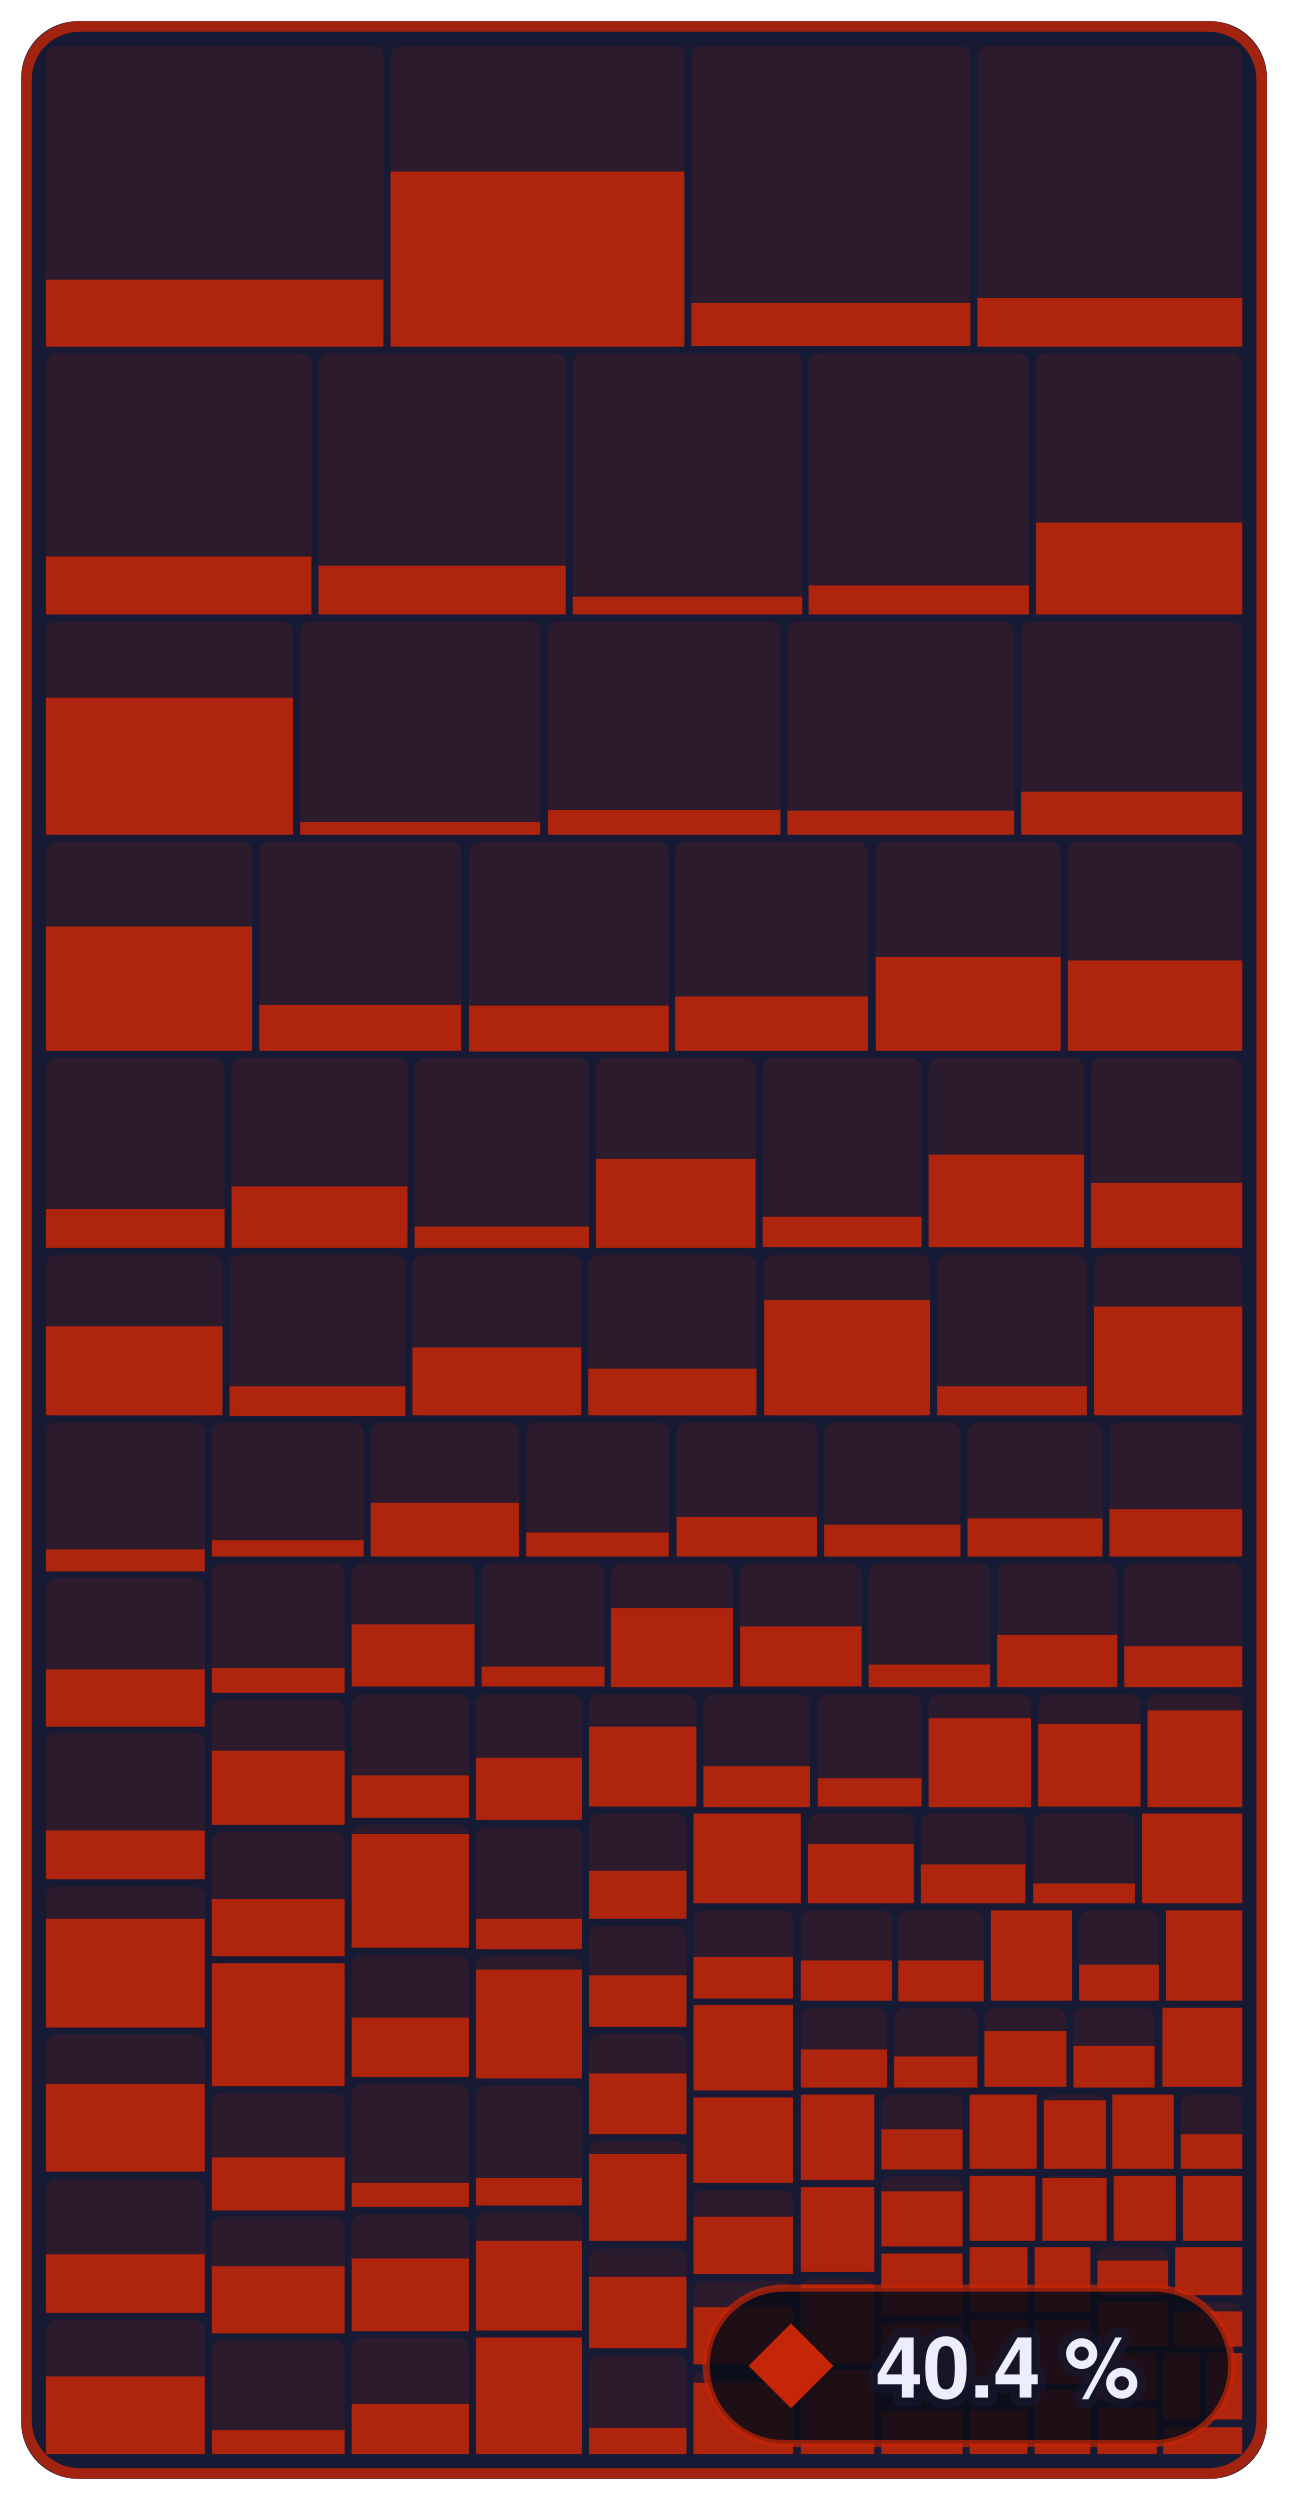
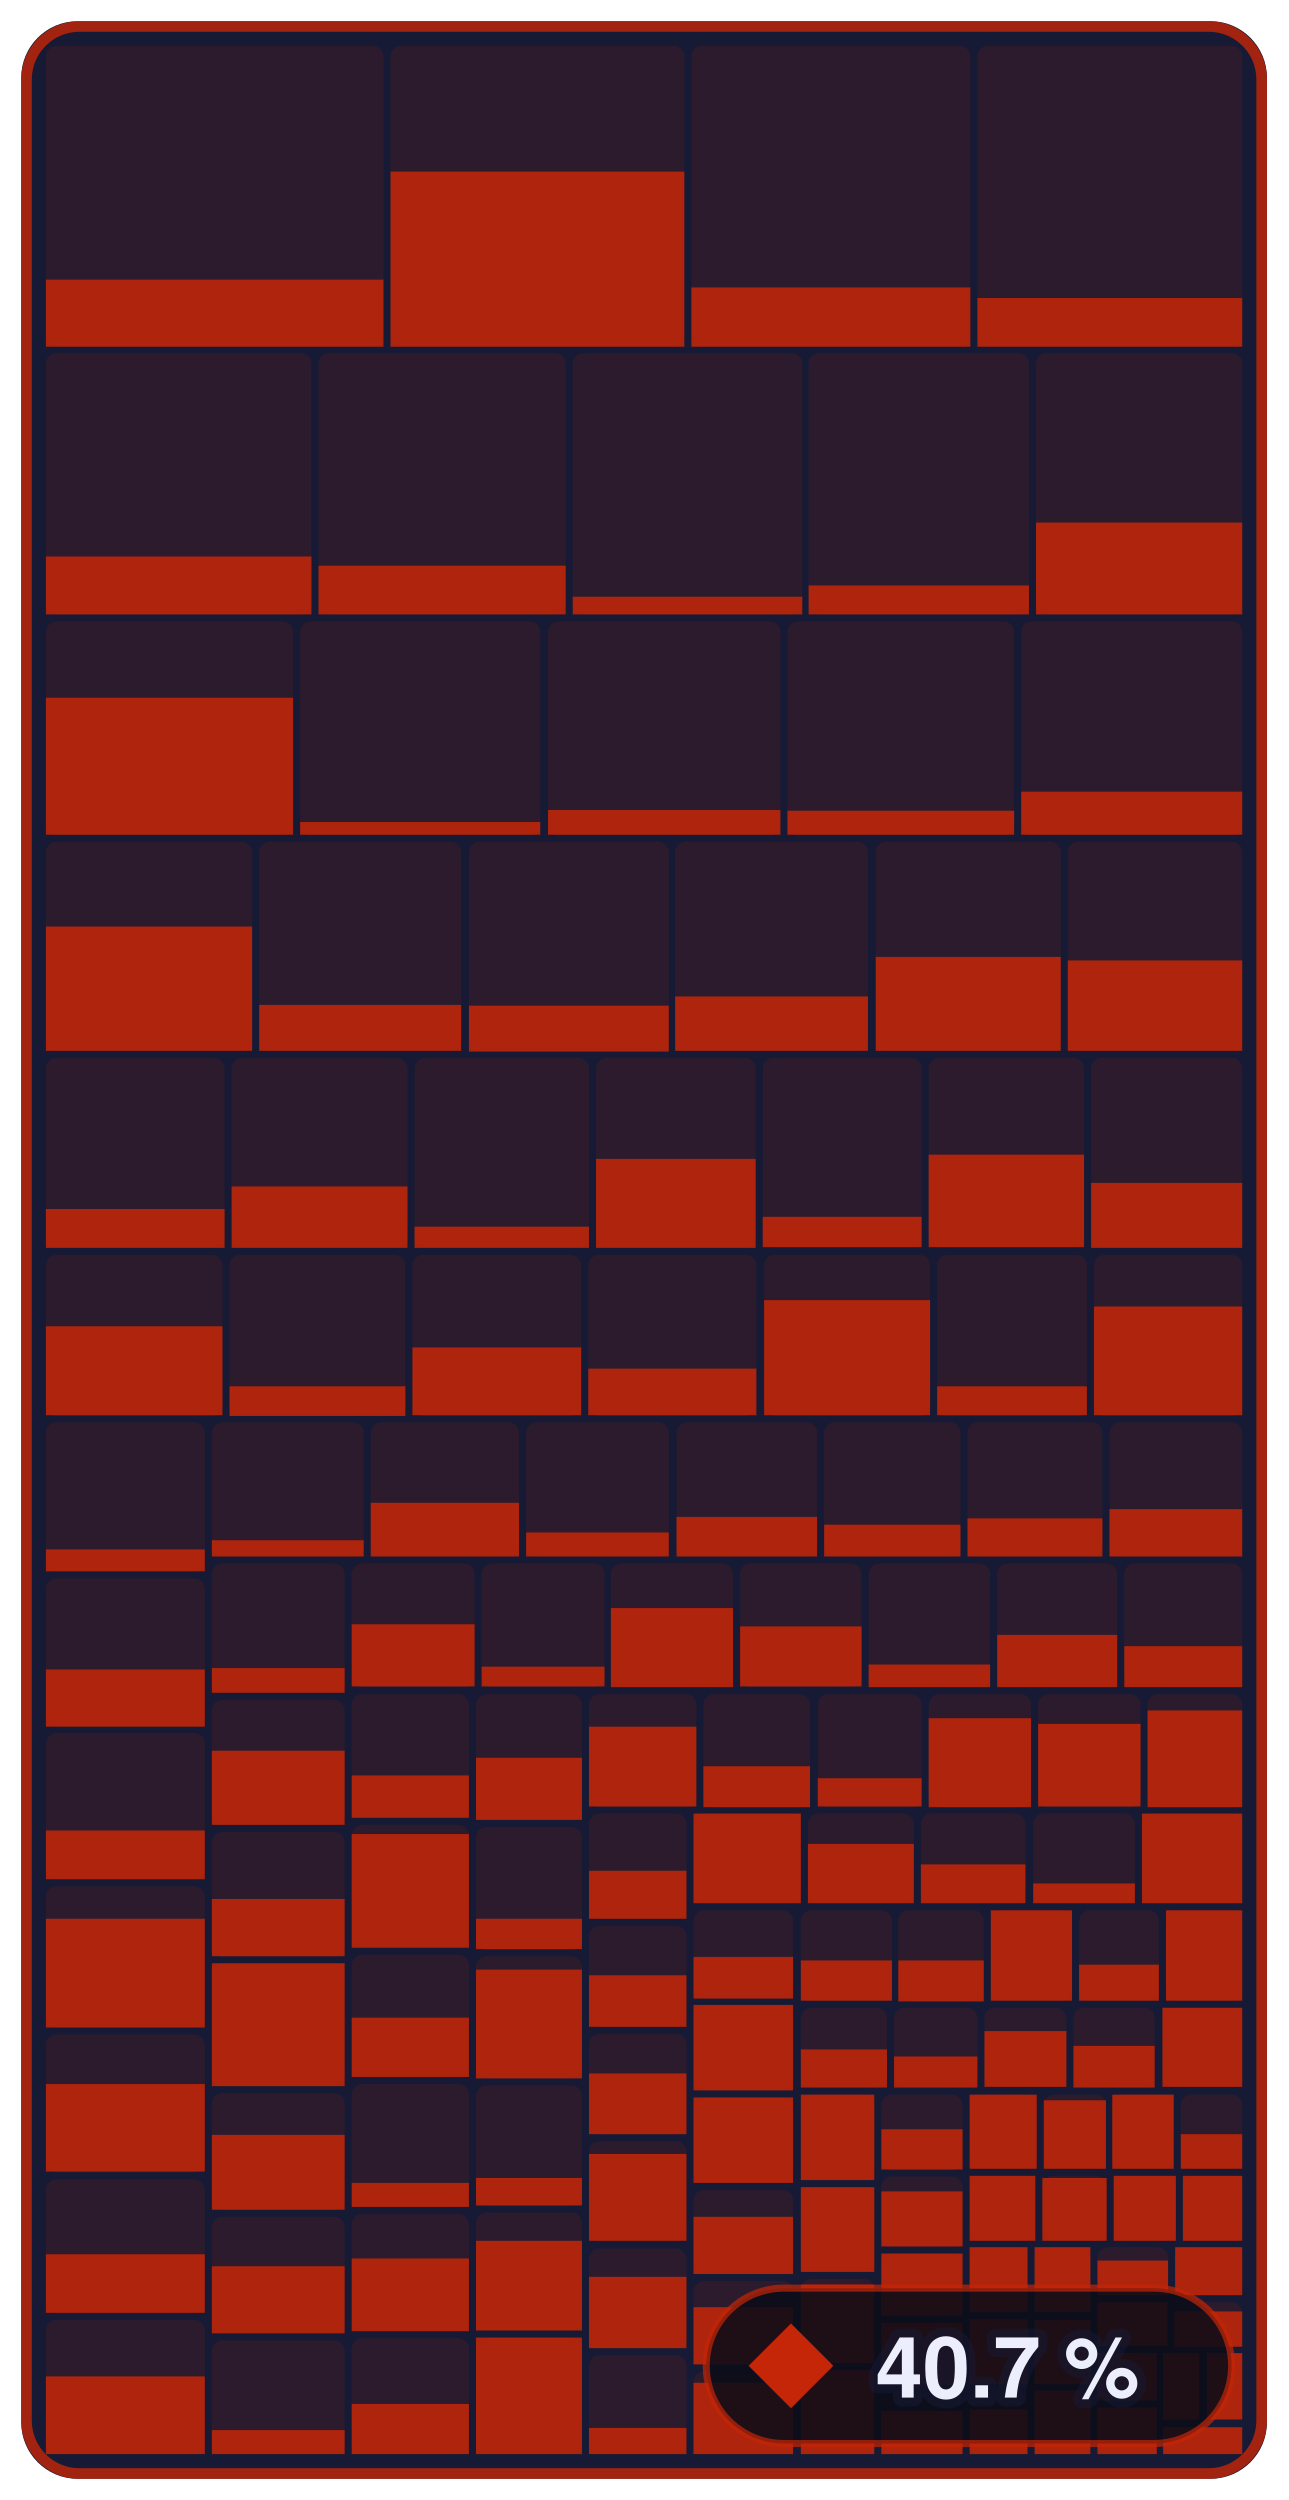
- <svg xmlns="http://www.w3.org/2000/svg" width="182.4" height="354" viewBox="0 0 182.4 354" role="img" aria-label="Enemies &amp; bosses: 40.4 % of 679,252 bytes of code matched, 1,042 of 1,339 functions">
+ <svg xmlns="http://www.w3.org/2000/svg" width="182.4" height="354" viewBox="0 0 182.4 354" role="img" aria-label="Enemies &amp; bosses: 40.7 % of 679,252 bytes of code matched, 1,044 of 1,339 functions">
  <style>text { font-family: -apple-system, BlinkMacSystemFont, 'Segoe UI', Helvetica, Arial, sans-serif; } .mono { font-family: ui-monospace, SFMono-Regular, 'SF Mono', Menlo, Consolas, monospace; } text { paint-order: stroke; stroke: #161a34; stroke-opacity: 0.55; stroke-width: 2.5px; stroke-linejoin: round; } .rise { transform-box: fill-box; transform-origin: 50% 100%; animation: rise 1.6s cubic-bezier(.2,.8,.2,1) .2s both; } @keyframes rise { from { transform: scaleY(0); } } @media (prefers-reduced-motion: reduce) { * { animation: none !important; } }</style>
  <rect x="3" y="3" width="176.4" height="348" rx="8" fill="#161a34" />
  <rect x="6.5" y="6.5" width="47.8" height="42.5" rx="1.5" fill="#c52607" fill-opacity="0.13" />
  <rect class="rise" x="6.5" y="39.6" width="47.8" height="9.5" fill="#c52607" fill-opacity="0.85" />
  <rect x="55.3" y="6.5" width="41.6" height="42.5" rx="1.5" fill="#c52607" fill-opacity="0.13" />
  <rect class="rise" x="55.3" y="24.3" width="41.6" height="24.8" fill="#c52607" fill-opacity="0.85" />
  <rect x="97.9" y="6.5" width="39.5" height="42.5" rx="1.5" fill="#c52607" fill-opacity="0.13" />
-   <rect class="rise" x="97.9" y="42.9" width="39.5" height="6.1" fill="#c52607" fill-opacity="0.85" />
+   <rect class="rise" x="97.9" y="40.7" width="39.5" height="8.4" fill="#c52607" fill-opacity="0.85" />
  <rect x="138.4" y="6.5" width="37.5" height="42.5" rx="1.5" fill="#c52607" fill-opacity="0.13" />
  <rect class="rise" x="138.4" y="42.2" width="37.5" height="6.9" fill="#c52607" fill-opacity="0.85" />
  <rect x="6.5" y="50.0" width="37.6" height="37.0" rx="1.5" fill="#c52607" fill-opacity="0.13" />
  <rect class="rise" x="6.5" y="78.8" width="37.6" height="8.2" fill="#c52607" fill-opacity="0.85" />
  <rect x="45.1" y="50.0" width="35.0" height="37.0" rx="1.5" fill="#c52607" fill-opacity="0.13" />
  <rect class="rise" x="45.1" y="80.1" width="35.0" height="6.9" fill="#c52607" fill-opacity="0.85" />
  <rect x="81.1" y="50.0" width="32.5" height="37.0" rx="1.5" fill="#c52607" fill-opacity="0.13" />
  <rect class="rise" x="81.1" y="84.5" width="32.5" height="2.5" fill="#c52607" fill-opacity="0.85" />
  <rect x="114.5" y="50.0" width="31.2" height="37.0" rx="1.5" fill="#c52607" fill-opacity="0.13" />
  <rect class="rise" x="114.5" y="82.9" width="31.2" height="4.1" fill="#c52607" fill-opacity="0.85" />
  <rect x="146.7" y="50.0" width="29.2" height="37.0" rx="1.5" fill="#c52607" fill-opacity="0.13" />
  <rect class="rise" x="146.7" y="74.0" width="29.2" height="13.0" fill="#c52607" fill-opacity="0.85" />
  <rect x="6.5" y="88.0" width="35.0" height="30.3" rx="1.5" fill="#c52607" fill-opacity="0.13" />
  <rect class="rise" x="6.5" y="98.8" width="35.0" height="19.4" fill="#c52607" fill-opacity="0.85" />
  <rect x="42.5" y="88.0" width="34.0" height="30.3" rx="1.5" fill="#c52607" fill-opacity="0.13" />
  <rect class="rise" x="42.5" y="116.4" width="34.0" height="1.8" fill="#c52607" fill-opacity="0.85" />
  <rect x="77.6" y="88.0" width="32.9" height="30.3" rx="1.5" fill="#c52607" fill-opacity="0.13" />
  <rect class="rise" x="77.6" y="114.7" width="32.9" height="3.5" fill="#c52607" fill-opacity="0.85" />
  <rect x="111.5" y="88.0" width="32.1" height="30.3" rx="1.5" fill="#c52607" fill-opacity="0.13" />
  <rect class="rise" x="111.5" y="114.8" width="32.1" height="3.4" fill="#c52607" fill-opacity="0.85" />
  <rect x="144.6" y="88.0" width="31.3" height="30.3" rx="1.5" fill="#c52607" fill-opacity="0.13" />
  <rect class="rise" x="144.6" y="112.1" width="31.3" height="6.1" fill="#c52607" fill-opacity="0.85" />
  <rect x="6.5" y="119.2" width="29.2" height="29.6" rx="1.5" fill="#c52607" fill-opacity="0.13" />
  <rect class="rise" x="6.5" y="131.2" width="29.2" height="17.6" fill="#c52607" fill-opacity="0.85" />
  <rect x="36.7" y="119.2" width="28.6" height="29.6" rx="1.5" fill="#c52607" fill-opacity="0.13" />
  <rect class="rise" x="36.7" y="142.3" width="28.6" height="6.5" fill="#c52607" fill-opacity="0.85" />
  <rect x="66.4" y="119.2" width="28.3" height="29.6" rx="1.5" fill="#c52607" fill-opacity="0.13" />
  <rect class="rise" x="66.4" y="142.4" width="28.3" height="6.5" fill="#c52607" fill-opacity="0.85" />
  <rect x="95.6" y="119.2" width="27.3" height="29.6" rx="1.5" fill="#c52607" fill-opacity="0.13" />
  <rect class="rise" x="95.6" y="141.1" width="27.3" height="7.7" fill="#c52607" fill-opacity="0.85" />
  <rect x="124.0" y="119.2" width="26.2" height="29.6" rx="1.5" fill="#c52607" fill-opacity="0.13" />
  <rect class="rise" x="124.0" y="135.5" width="26.2" height="13.3" fill="#c52607" fill-opacity="0.85" />
  <rect x="151.2" y="119.2" width="24.7" height="29.6" rx="1.5" fill="#c52607" fill-opacity="0.13" />
  <rect class="rise" x="151.2" y="136.0" width="24.7" height="12.8" fill="#c52607" fill-opacity="0.85" />
  <rect x="6.5" y="149.8" width="25.3" height="26.8" rx="1.5" fill="#c52607" fill-opacity="0.13" />
  <rect class="rise" x="6.5" y="171.2" width="25.3" height="5.5" fill="#c52607" fill-opacity="0.85" />
  <rect x="32.8" y="149.8" width="24.9" height="26.8" rx="1.5" fill="#c52607" fill-opacity="0.13" />
  <rect class="rise" x="32.8" y="168.0" width="24.9" height="8.7" fill="#c52607" fill-opacity="0.85" />
  <rect x="58.7" y="149.8" width="24.7" height="26.8" rx="1.5" fill="#c52607" fill-opacity="0.13" />
  <rect class="rise" x="58.7" y="173.7" width="24.7" height="3.0" fill="#c52607" fill-opacity="0.85" />
  <rect x="84.4" y="149.8" width="22.6" height="26.8" rx="1.5" fill="#c52607" fill-opacity="0.13" />
  <rect class="rise" x="84.4" y="164.1" width="22.6" height="12.6" fill="#c52607" fill-opacity="0.85" />
  <rect x="108.0" y="149.8" width="22.5" height="26.8" rx="1.5" fill="#c52607" fill-opacity="0.13" />
  <rect class="rise" x="108.0" y="172.3" width="22.5" height="4.3" fill="#c52607" fill-opacity="0.85" />
  <rect x="131.5" y="149.8" width="22.0" height="26.8" rx="1.5" fill="#c52607" fill-opacity="0.13" />
  <rect class="rise" x="131.5" y="163.5" width="22.0" height="13.1" fill="#c52607" fill-opacity="0.85" />
  <rect x="154.5" y="149.8" width="21.4" height="26.8" rx="1.5" fill="#c52607" fill-opacity="0.13" />
  <rect class="rise" x="154.5" y="167.5" width="21.4" height="9.2" fill="#c52607" fill-opacity="0.85" />
  <rect x="6.5" y="177.7" width="25.0" height="22.8" rx="1.5" fill="#c52607" fill-opacity="0.13" />
  <rect class="rise" x="6.5" y="187.8" width="25.0" height="12.6" fill="#c52607" fill-opacity="0.85" />
  <rect x="32.5" y="177.7" width="24.9" height="22.8" rx="1.5" fill="#c52607" fill-opacity="0.13" />
  <rect class="rise" x="32.5" y="196.3" width="24.9" height="4.2" fill="#c52607" fill-opacity="0.85" />
  <rect x="58.4" y="177.7" width="23.9" height="22.8" rx="1.5" fill="#c52607" fill-opacity="0.13" />
  <rect class="rise" x="58.4" y="190.8" width="23.9" height="9.6" fill="#c52607" fill-opacity="0.85" />
  <rect x="83.3" y="177.7" width="23.8" height="22.8" rx="1.5" fill="#c52607" fill-opacity="0.13" />
  <rect class="rise" x="83.3" y="193.8" width="23.8" height="6.6" fill="#c52607" fill-opacity="0.85" />
  <rect x="108.2" y="177.7" width="23.5" height="22.8" rx="1.5" fill="#c52607" fill-opacity="0.13" />
  <rect class="rise" x="108.2" y="184.1" width="23.5" height="16.3" fill="#c52607" fill-opacity="0.85" />
  <rect x="132.7" y="177.7" width="21.2" height="22.8" rx="1.5" fill="#c52607" fill-opacity="0.13" />
  <rect class="rise" x="132.7" y="196.3" width="21.2" height="4.1" fill="#c52607" fill-opacity="0.85" />
  <rect x="154.9" y="177.7" width="21.0" height="22.8" rx="1.5" fill="#c52607" fill-opacity="0.13" />
  <rect class="rise" x="154.9" y="185.0" width="21.0" height="15.4" fill="#c52607" fill-opacity="0.85" />
  <rect x="6.5" y="201.4" width="22.5" height="21.1" rx="1.5" fill="#c52607" fill-opacity="0.13" />
  <rect class="rise" x="6.5" y="219.4" width="22.5" height="3.1" fill="#c52607" fill-opacity="0.85" />
  <rect x="6.5" y="223.5" width="22.5" height="20.9" rx="1.5" fill="#c52607" fill-opacity="0.13" />
  <rect class="rise" x="6.5" y="236.4" width="22.5" height="8.1" fill="#c52607" fill-opacity="0.85" />
  <rect x="6.5" y="245.4" width="22.5" height="20.7" rx="1.5" fill="#c52607" fill-opacity="0.13" />
  <rect class="rise" x="6.5" y="259.2" width="22.5" height="6.9" fill="#c52607" fill-opacity="0.85" />
  <rect x="6.5" y="267.1" width="22.5" height="20.0" rx="1.5" fill="#c52607" fill-opacity="0.13" />
  <rect class="rise" x="6.5" y="271.7" width="22.5" height="15.4" fill="#c52607" fill-opacity="0.85" />
  <rect x="6.5" y="288.1" width="22.5" height="19.5" rx="1.5" fill="#c52607" fill-opacity="0.13" />
  <rect class="rise" x="6.5" y="295.1" width="22.5" height="12.4" fill="#c52607" fill-opacity="0.85" />
  <rect x="6.5" y="308.6" width="22.5" height="19.0" rx="1.5" fill="#c52607" fill-opacity="0.13" />
  <rect class="rise" x="6.5" y="319.2" width="22.5" height="8.3" fill="#c52607" fill-opacity="0.85" />
  <rect x="6.5" y="328.5" width="22.5" height="19.0" rx="1.5" fill="#c52607" fill-opacity="0.13" />
  <rect class="rise" x="6.5" y="336.5" width="22.5" height="11.0" fill="#c52607" fill-opacity="0.85" />
  <rect x="30.0" y="201.4" width="21.5" height="19.0" rx="1.5" fill="#c52607" fill-opacity="0.13" />
  <rect class="rise" x="30.0" y="218.1" width="21.5" height="2.3" fill="#c52607" fill-opacity="0.85" />
  <rect x="52.5" y="201.4" width="21.0" height="19.0" rx="1.5" fill="#c52607" fill-opacity="0.13" />
  <rect class="rise" x="52.5" y="212.8" width="21.0" height="7.6" fill="#c52607" fill-opacity="0.85" />
  <rect x="74.5" y="201.4" width="20.2" height="19.0" rx="1.5" fill="#c52607" fill-opacity="0.13" />
  <rect class="rise" x="74.5" y="217.0" width="20.2" height="3.4" fill="#c52607" fill-opacity="0.85" />
  <rect x="95.8" y="201.4" width="19.9" height="19.0" rx="1.5" fill="#c52607" fill-opacity="0.13" />
  <rect class="rise" x="95.8" y="214.8" width="19.9" height="5.6" fill="#c52607" fill-opacity="0.85" />
  <rect x="116.7" y="201.4" width="19.3" height="19.0" rx="1.5" fill="#c52607" fill-opacity="0.13" />
  <rect class="rise" x="116.7" y="215.9" width="19.3" height="4.5" fill="#c52607" fill-opacity="0.85" />
  <rect x="137.0" y="201.4" width="19.1" height="19.0" rx="1.5" fill="#c52607" fill-opacity="0.13" />
  <rect class="rise" x="137.0" y="215.0" width="19.1" height="5.4" fill="#c52607" fill-opacity="0.85" />
  <rect x="157.1" y="201.4" width="18.8" height="19.0" rx="1.5" fill="#c52607" fill-opacity="0.13" />
  <rect class="rise" x="157.1" y="213.7" width="18.8" height="6.7" fill="#c52607" fill-opacity="0.85" />
  <rect x="30.0" y="221.4" width="18.8" height="18.3" rx="1.5" fill="#c52607" fill-opacity="0.13" />
  <rect class="rise" x="30.0" y="236.2" width="18.8" height="3.5" fill="#c52607" fill-opacity="0.85" />
  <rect x="30.0" y="240.7" width="18.8" height="17.7" rx="1.5" fill="#c52607" fill-opacity="0.13" />
  <rect class="rise" x="30.0" y="247.9" width="18.8" height="10.5" fill="#c52607" fill-opacity="0.85" />
  <rect x="30.0" y="259.4" width="18.8" height="17.7" rx="1.5" fill="#c52607" fill-opacity="0.13" />
  <rect class="rise" x="30.0" y="268.9" width="18.8" height="8.1" fill="#c52607" fill-opacity="0.85" />
  <rect x="30.0" y="278.0" width="18.8" height="17.4" rx="1.5" fill="#c52607" fill-opacity="0.13" />
  <rect class="rise" x="30.0" y="278.0" width="18.8" height="17.4" fill="#c52607" fill-opacity="0.85" />
  <rect x="30.0" y="296.4" width="18.8" height="16.5" rx="1.5" fill="#c52607" fill-opacity="0.13" />
-   <rect class="rise" x="30.0" y="305.5" width="18.8" height="7.5" fill="#c52607" fill-opacity="0.85" />
+   <rect class="rise" x="30.0" y="302.3" width="18.8" height="10.6" fill="#c52607" fill-opacity="0.85" />
  <rect x="30.0" y="313.9" width="18.8" height="16.4" rx="1.5" fill="#c52607" fill-opacity="0.13" />
  <rect class="rise" x="30.0" y="320.9" width="18.8" height="9.5" fill="#c52607" fill-opacity="0.85" />
  <rect x="30.0" y="331.4" width="18.8" height="16.1" rx="1.5" fill="#c52607" fill-opacity="0.13" />
  <rect class="rise" x="30.0" y="344.1" width="18.8" height="3.4" fill="#c52607" fill-opacity="0.85" />
  <rect x="49.8" y="221.4" width="17.4" height="17.5" rx="1.5" fill="#c52607" fill-opacity="0.13" />
  <rect class="rise" x="49.8" y="230.0" width="17.4" height="8.8" fill="#c52607" fill-opacity="0.85" />
  <rect x="68.2" y="221.4" width="17.4" height="17.5" rx="1.5" fill="#c52607" fill-opacity="0.13" />
  <rect class="rise" x="68.2" y="236.0" width="17.4" height="2.8" fill="#c52607" fill-opacity="0.85" />
  <rect x="86.5" y="221.4" width="17.3" height="17.5" rx="1.5" fill="#c52607" fill-opacity="0.13" />
  <rect class="rise" x="86.5" y="227.7" width="17.3" height="11.2" fill="#c52607" fill-opacity="0.85" />
  <rect x="104.8" y="221.4" width="17.2" height="17.5" rx="1.5" fill="#c52607" fill-opacity="0.13" />
  <rect class="rise" x="104.8" y="230.3" width="17.2" height="8.5" fill="#c52607" fill-opacity="0.85" />
  <rect x="123.0" y="221.4" width="17.2" height="17.5" rx="1.5" fill="#c52607" fill-opacity="0.13" />
  <rect class="rise" x="123.0" y="235.7" width="17.2" height="3.2" fill="#c52607" fill-opacity="0.85" />
  <rect x="141.2" y="221.4" width="17.0" height="17.5" rx="1.5" fill="#c52607" fill-opacity="0.13" />
  <rect class="rise" x="141.2" y="231.5" width="17.0" height="7.4" fill="#c52607" fill-opacity="0.85" />
  <rect x="159.2" y="221.4" width="16.7" height="17.5" rx="1.5" fill="#c52607" fill-opacity="0.13" />
  <rect class="rise" x="159.2" y="233.1" width="16.7" height="5.8" fill="#c52607" fill-opacity="0.85" />
  <rect x="49.8" y="239.9" width="16.6" height="17.5" rx="1.5" fill="#c52607" fill-opacity="0.13" />
  <rect class="rise" x="49.8" y="251.4" width="16.6" height="6.0" fill="#c52607" fill-opacity="0.85" />
  <rect x="49.8" y="258.4" width="16.6" height="17.4" rx="1.5" fill="#c52607" fill-opacity="0.13" />
  <rect class="rise" x="49.8" y="259.7" width="16.6" height="16.1" fill="#c52607" fill-opacity="0.85" />
  <rect x="49.8" y="276.8" width="16.6" height="17.4" rx="1.5" fill="#c52607" fill-opacity="0.13" />
  <rect class="rise" x="49.8" y="285.7" width="16.6" height="8.4" fill="#c52607" fill-opacity="0.85" />
  <rect x="49.8" y="295.1" width="16.6" height="17.4" rx="1.5" fill="#c52607" fill-opacity="0.13" />
  <rect class="rise" x="49.8" y="309.1" width="16.6" height="3.4" fill="#c52607" fill-opacity="0.85" />
  <rect x="49.8" y="313.5" width="16.6" height="16.6" rx="1.5" fill="#c52607" fill-opacity="0.13" />
  <rect class="rise" x="49.8" y="319.8" width="16.6" height="10.3" fill="#c52607" fill-opacity="0.85" />
  <rect x="49.8" y="331.1" width="16.6" height="16.4" rx="1.5" fill="#c52607" fill-opacity="0.13" />
  <rect class="rise" x="49.8" y="340.4" width="16.6" height="7.1" fill="#c52607" fill-opacity="0.85" />
  <rect x="67.4" y="239.9" width="15.0" height="17.8" rx="1.5" fill="#c52607" fill-opacity="0.13" />
  <rect class="rise" x="67.4" y="248.9" width="15.0" height="8.8" fill="#c52607" fill-opacity="0.85" />
  <rect x="67.4" y="258.7" width="15.0" height="17.4" rx="1.5" fill="#c52607" fill-opacity="0.13" />
  <rect class="rise" x="67.4" y="271.7" width="15.0" height="4.3" fill="#c52607" fill-opacity="0.85" />
  <rect x="67.4" y="277.0" width="15.0" height="17.3" rx="1.5" fill="#c52607" fill-opacity="0.13" />
  <rect class="rise" x="67.4" y="278.9" width="15.0" height="15.4" fill="#c52607" fill-opacity="0.85" />
  <rect x="67.4" y="295.3" width="15.0" height="17.0" rx="1.5" fill="#c52607" fill-opacity="0.13" />
  <rect class="rise" x="67.4" y="308.4" width="15.0" height="3.9" fill="#c52607" fill-opacity="0.85" />
  <rect x="67.4" y="313.3" width="15.0" height="16.7" rx="1.5" fill="#c52607" fill-opacity="0.13" />
  <rect class="rise" x="67.4" y="317.3" width="15.0" height="12.7" fill="#c52607" fill-opacity="0.85" />
  <rect x="67.4" y="331.0" width="15.0" height="16.5" rx="1.5" fill="#c52607" fill-opacity="0.13" />
  <rect class="rise" x="67.4" y="331.0" width="15.0" height="16.5" fill="#c52607" fill-opacity="0.85" />
  <rect x="83.4" y="239.9" width="15.2" height="16.0" rx="1.5" fill="#c52607" fill-opacity="0.13" />
  <rect class="rise" x="83.4" y="244.5" width="15.2" height="11.3" fill="#c52607" fill-opacity="0.85" />
  <rect x="99.6" y="239.9" width="15.1" height="16.0" rx="1.5" fill="#c52607" fill-opacity="0.13" />
  <rect class="rise" x="99.6" y="250.1" width="15.1" height="5.8" fill="#c52607" fill-opacity="0.85" />
  <rect x="115.8" y="239.9" width="14.7" height="16.0" rx="1.5" fill="#c52607" fill-opacity="0.13" />
  <rect class="rise" x="115.8" y="251.8" width="14.7" height="4.0" fill="#c52607" fill-opacity="0.85" />
  <rect x="131.5" y="239.9" width="14.5" height="16.0" rx="1.5" fill="#c52607" fill-opacity="0.13" />
  <rect class="rise" x="131.5" y="243.3" width="14.5" height="12.6" fill="#c52607" fill-opacity="0.85" />
  <rect x="147.0" y="239.9" width="14.5" height="16.0" rx="1.5" fill="#c52607" fill-opacity="0.13" />
  <rect class="rise" x="147.0" y="244.1" width="14.5" height="11.7" fill="#c52607" fill-opacity="0.85" />
  <rect x="162.5" y="239.9" width="13.4" height="16.0" rx="1.5" fill="#c52607" fill-opacity="0.13" />
  <rect class="rise" x="162.5" y="242.2" width="13.4" height="13.7" fill="#c52607" fill-opacity="0.85" />
  <rect x="83.4" y="256.8" width="13.8" height="14.9" rx="1.5" fill="#c52607" fill-opacity="0.13" />
  <rect class="rise" x="83.4" y="264.9" width="13.8" height="6.8" fill="#c52607" fill-opacity="0.85" />
  <rect x="83.4" y="272.7" width="13.8" height="14.3" rx="1.5" fill="#c52607" fill-opacity="0.13" />
  <rect class="rise" x="83.4" y="279.7" width="13.8" height="7.3" fill="#c52607" fill-opacity="0.85" />
  <rect x="83.4" y="288.0" width="13.8" height="14.2" rx="1.5" fill="#c52607" fill-opacity="0.13" />
  <rect class="rise" x="83.4" y="293.6" width="13.8" height="8.6" fill="#c52607" fill-opacity="0.85" />
  <rect x="83.4" y="303.2" width="13.8" height="14.2" rx="1.5" fill="#c52607" fill-opacity="0.13" />
  <rect class="rise" x="83.4" y="305.0" width="13.8" height="12.3" fill="#c52607" fill-opacity="0.85" />
  <rect x="83.4" y="318.4" width="13.8" height="14.1" rx="1.5" fill="#c52607" fill-opacity="0.13" />
  <rect class="rise" x="83.4" y="322.4" width="13.8" height="10.1" fill="#c52607" fill-opacity="0.85" />
  <rect x="83.4" y="333.5" width="13.8" height="14.0" rx="1.5" fill="#c52607" fill-opacity="0.13" />
  <rect class="rise" x="83.4" y="343.8" width="13.8" height="3.7" fill="#c52607" fill-opacity="0.85" />
  <rect x="98.2" y="256.8" width="15.2" height="12.7" rx="1.5" fill="#c52607" fill-opacity="0.13" />
  <rect class="rise" x="98.2" y="256.8" width="15.2" height="12.7" fill="#c52607" fill-opacity="0.85" />
  <rect x="114.4" y="256.8" width="15.0" height="12.7" rx="1.5" fill="#c52607" fill-opacity="0.13" />
  <rect class="rise" x="114.4" y="261.1" width="15.0" height="8.4" fill="#c52607" fill-opacity="0.85" />
  <rect x="130.4" y="256.8" width="14.8" height="12.7" rx="1.5" fill="#c52607" fill-opacity="0.13" />
  <rect class="rise" x="130.4" y="264.0" width="14.8" height="5.5" fill="#c52607" fill-opacity="0.85" />
  <rect x="146.3" y="256.8" width="14.4" height="12.7" rx="1.5" fill="#c52607" fill-opacity="0.13" />
  <rect class="rise" x="146.3" y="266.7" width="14.4" height="2.8" fill="#c52607" fill-opacity="0.85" />
  <rect x="161.7" y="256.8" width="14.2" height="12.7" rx="1.5" fill="#c52607" fill-opacity="0.13" />
  <rect class="rise" x="161.7" y="256.8" width="14.2" height="12.7" fill="#c52607" fill-opacity="0.85" />
  <rect x="98.2" y="270.5" width="14.1" height="12.4" rx="1.5" fill="#c52607" fill-opacity="0.13" />
  <rect class="rise" x="98.2" y="277.1" width="14.1" height="5.9" fill="#c52607" fill-opacity="0.85" />
  <rect x="98.2" y="283.9" width="14.1" height="12.1" rx="1.5" fill="#c52607" fill-opacity="0.13" />
  <rect class="rise" x="98.2" y="283.9" width="14.1" height="12.1" fill="#c52607" fill-opacity="0.85" />
  <rect x="98.2" y="297.0" width="14.1" height="12.1" rx="1.5" fill="#c52607" fill-opacity="0.13" />
  <rect class="rise" x="98.2" y="297.0" width="14.1" height="12.1" fill="#c52607" fill-opacity="0.85" />
  <rect x="98.2" y="310.1" width="14.1" height="11.9" rx="1.5" fill="#c52607" fill-opacity="0.13" />
  <rect class="rise" x="98.2" y="313.9" width="14.1" height="8.1" fill="#c52607" fill-opacity="0.85" />
  <rect x="98.2" y="323.0" width="14.1" height="11.8" rx="1.5" fill="#c52607" fill-opacity="0.13" />
  <rect class="rise" x="98.2" y="326.7" width="14.1" height="8.1" fill="#c52607" fill-opacity="0.85" />
  <rect x="98.2" y="335.8" width="14.1" height="11.7" rx="1.5" fill="#c52607" fill-opacity="0.13" />
  <rect class="rise" x="98.2" y="337.4" width="14.1" height="10.1" fill="#c52607" fill-opacity="0.85" />
  <rect x="113.4" y="270.5" width="12.9" height="12.8" rx="1.5" fill="#c52607" fill-opacity="0.13" />
  <rect class="rise" x="113.4" y="277.6" width="12.9" height="5.7" fill="#c52607" fill-opacity="0.85" />
  <rect x="127.2" y="270.5" width="12.1" height="12.8" rx="1.5" fill="#c52607" fill-opacity="0.13" />
  <rect class="rise" x="127.2" y="277.6" width="12.1" height="5.8" fill="#c52607" fill-opacity="0.85" />
  <rect x="140.3" y="270.5" width="11.5" height="12.8" rx="1.5" fill="#c52607" fill-opacity="0.13" />
  <rect class="rise" x="140.3" y="270.5" width="11.5" height="12.8" fill="#c52607" fill-opacity="0.85" />
  <rect x="152.8" y="270.5" width="11.3" height="12.8" rx="1.5" fill="#c52607" fill-opacity="0.13" />
  <rect class="rise" x="152.8" y="278.2" width="11.3" height="5.1" fill="#c52607" fill-opacity="0.85" />
  <rect x="165.1" y="270.5" width="10.8" height="12.8" rx="1.5" fill="#c52607" fill-opacity="0.13" />
  <rect class="rise" x="165.1" y="270.5" width="10.8" height="12.8" fill="#c52607" fill-opacity="0.85" />
  <rect x="113.4" y="284.3" width="12.2" height="11.2" rx="1.5" fill="#c52607" fill-opacity="0.13" />
  <rect class="rise" x="113.4" y="290.2" width="12.2" height="5.4" fill="#c52607" fill-opacity="0.85" />
  <rect x="126.6" y="284.3" width="11.8" height="11.2" rx="1.5" fill="#c52607" fill-opacity="0.13" />
  <rect class="rise" x="126.6" y="291.2" width="11.8" height="4.4" fill="#c52607" fill-opacity="0.85" />
  <rect x="139.4" y="284.3" width="11.6" height="11.2" rx="1.5" fill="#c52607" fill-opacity="0.13" />
  <rect class="rise" x="139.4" y="287.6" width="11.6" height="7.9" fill="#c52607" fill-opacity="0.85" />
  <rect x="152.0" y="284.3" width="11.5" height="11.2" rx="1.5" fill="#c52607" fill-opacity="0.13" />
  <rect class="rise" x="152.0" y="289.7" width="11.5" height="5.9" fill="#c52607" fill-opacity="0.85" />
  <rect x="164.6" y="284.3" width="11.3" height="11.2" rx="1.5" fill="#c52607" fill-opacity="0.13" />
  <rect class="rise" x="164.6" y="284.3" width="11.3" height="11.2" fill="#c52607" fill-opacity="0.85" />
  <rect x="113.4" y="296.6" width="10.4" height="12.1" rx="1.5" fill="#c52607" fill-opacity="0.13" />
  <rect class="rise" x="113.4" y="296.6" width="10.4" height="12.1" fill="#c52607" fill-opacity="0.85" />
  <rect x="113.4" y="309.7" width="10.4" height="12.0" rx="1.5" fill="#c52607" fill-opacity="0.13" />
  <rect class="rise" x="113.4" y="309.7" width="10.4" height="12.0" fill="#c52607" fill-opacity="0.85" />
  <rect x="113.4" y="322.7" width="10.4" height="11.9" rx="1.5" fill="#c52607" fill-opacity="0.13" />
  <rect class="rise" x="113.4" y="323.5" width="10.4" height="11.1" fill="#c52607" fill-opacity="0.85" />
  <rect x="113.4" y="335.6" width="10.4" height="11.9" rx="1.5" fill="#c52607" fill-opacity="0.13" />
  <rect class="rise" x="113.4" y="335.6" width="10.4" height="11.9" fill="#c52607" fill-opacity="0.85" />
  <rect x="124.8" y="296.6" width="11.5" height="10.7" rx="1.5" fill="#c52607" fill-opacity="0.13" />
  <rect class="rise" x="124.8" y="301.5" width="11.5" height="5.7" fill="#c52607" fill-opacity="0.85" />
  <rect x="124.8" y="308.2" width="11.5" height="9.9" rx="1.5" fill="#c52607" fill-opacity="0.13" />
  <rect class="rise" x="124.8" y="310.3" width="11.5" height="7.8" fill="#c52607" fill-opacity="0.85" />
  <rect x="124.8" y="319.1" width="11.5" height="8.8" rx="1.5" fill="#c52607" fill-opacity="0.13" />
  <rect class="rise" x="124.8" y="319.1" width="11.5" height="8.8" fill="#c52607" fill-opacity="0.85" />
  <rect x="124.8" y="328.9" width="11.5" height="8.8" rx="1.5" fill="#c52607" fill-opacity="0.13" />
  <rect class="rise" x="124.8" y="328.9" width="11.5" height="8.8" fill="#c52607" fill-opacity="0.85" />
  <rect x="124.8" y="338.7" width="11.5" height="8.8" rx="1.5" fill="#c52607" fill-opacity="0.13" />
  <rect class="rise" x="124.8" y="341.4" width="11.5" height="6.1" fill="#c52607" fill-opacity="0.85" />
  <rect x="137.3" y="296.6" width="9.5" height="10.5" rx="1.5" fill="#c52607" fill-opacity="0.13" />
  <rect class="rise" x="137.3" y="296.6" width="9.5" height="10.5" fill="#c52607" fill-opacity="0.85" />
  <rect x="147.8" y="296.6" width="8.8" height="10.5" rx="1.5" fill="#c52607" fill-opacity="0.13" />
  <rect class="rise" x="147.8" y="297.4" width="8.8" height="9.7" fill="#c52607" fill-opacity="0.85" />
  <rect x="157.5" y="296.6" width="8.7" height="10.5" rx="1.5" fill="#c52607" fill-opacity="0.13" />
  <rect class="rise" x="157.5" y="296.6" width="8.7" height="10.5" fill="#c52607" fill-opacity="0.85" />
  <rect x="167.2" y="296.6" width="8.7" height="10.5" rx="1.5" fill="#c52607" fill-opacity="0.13" />
  <rect class="rise" x="167.2" y="302.2" width="8.7" height="4.9" fill="#c52607" fill-opacity="0.85" />
  <rect x="137.3" y="308.1" width="9.3" height="9.2" rx="1.5" fill="#c52607" fill-opacity="0.13" />
  <rect class="rise" x="137.3" y="308.1" width="9.3" height="9.2" fill="#c52607" fill-opacity="0.85" />
  <rect x="147.6" y="308.1" width="9.1" height="9.2" rx="1.5" fill="#c52607" fill-opacity="0.13" />
  <rect class="rise" x="147.6" y="308.4" width="9.1" height="8.9" fill="#c52607" fill-opacity="0.85" />
  <rect x="157.7" y="308.1" width="8.8" height="9.2" rx="1.5" fill="#c52607" fill-opacity="0.13" />
  <rect class="rise" x="157.7" y="308.1" width="8.8" height="9.2" fill="#c52607" fill-opacity="0.85" />
  <rect x="167.5" y="308.1" width="8.4" height="9.2" rx="1.5" fill="#c52607" fill-opacity="0.13" />
  <rect class="rise" x="167.5" y="308.1" width="8.4" height="9.2" fill="#c52607" fill-opacity="0.85" />
  <rect x="137.3" y="318.2" width="8.2" height="9.2" rx="1.5" fill="#c52607" fill-opacity="0.13" />
  <rect class="rise" x="137.3" y="318.2" width="8.2" height="9.2" fill="#c52607" fill-opacity="0.85" />
  <rect x="137.3" y="328.4" width="8.2" height="9.2" rx="1.5" fill="#c52607" fill-opacity="0.13" />
  <rect class="rise" x="137.3" y="328.4" width="8.2" height="9.2" fill="#c52607" fill-opacity="0.85" />
  <rect x="137.3" y="338.6" width="8.2" height="8.9" rx="1.5" fill="#c52607" fill-opacity="0.13" />
  <rect class="rise" x="137.3" y="341.2" width="8.2" height="6.3" fill="#c52607" fill-opacity="0.85" />
  <rect x="146.5" y="318.2" width="7.9" height="9.2" rx="1.5" fill="#c52607" fill-opacity="0.13" />
  <rect class="rise" x="146.5" y="318.2" width="7.9" height="9.2" fill="#c52607" fill-opacity="0.85" />
  <rect x="146.5" y="328.5" width="7.9" height="9.1" rx="1.5" fill="#c52607" fill-opacity="0.13" />
  <rect class="rise" x="146.5" y="328.5" width="7.9" height="9.1" fill="#c52607" fill-opacity="0.85" />
  <rect x="146.5" y="338.5" width="7.9" height="9.0" rx="1.5" fill="#c52607" fill-opacity="0.13" />
  <rect class="rise" x="146.5" y="338.5" width="7.9" height="9.0" fill="#c52607" fill-opacity="0.85" />
  <rect x="155.4" y="318.2" width="10.0" height="6.8" rx="1.5" fill="#c52607" fill-opacity="0.13" />
  <rect class="rise" x="155.4" y="320.1" width="10.0" height="4.9" fill="#c52607" fill-opacity="0.85" />
  <rect x="166.4" y="318.2" width="9.5" height="6.8" rx="1.5" fill="#c52607" fill-opacity="0.13" />
  <rect class="rise" x="166.4" y="318.2" width="9.5" height="6.8" fill="#c52607" fill-opacity="0.85" />
  <rect x="155.4" y="326.0" width="9.9" height="6.2" rx="1.5" fill="#c52607" fill-opacity="0.13" />
  <rect class="rise" x="155.4" y="326.0" width="9.9" height="6.2" fill="#c52607" fill-opacity="0.85" />
  <rect x="166.3" y="326.0" width="9.6" height="6.2" rx="1.5" fill="#c52607" fill-opacity="0.13" />
  <rect class="rise" x="166.3" y="327.3" width="9.6" height="5.0" fill="#c52607" fill-opacity="0.85" />
  <rect x="155.4" y="333.2" width="8.4" height="6.7" rx="1.5" fill="#c52607" fill-opacity="0.13" />
  <rect class="rise" x="155.4" y="333.2" width="8.4" height="6.7" fill="#c52607" fill-opacity="0.85" />
  <rect x="155.4" y="340.9" width="8.4" height="6.6" rx="1.5" fill="#c52607" fill-opacity="0.13" />
  <rect class="rise" x="155.4" y="340.9" width="8.4" height="6.6" fill="#c52607" fill-opacity="0.85" />
  <rect x="164.7" y="333.2" width="5.1" height="9.4" rx="0" fill="#c52607" fill-opacity="0.13" />
  <rect class="rise" x="164.7" y="333.2" width="5.1" height="9.4" fill="#c52607" fill-opacity="0.85" />
  <rect x="170.9" y="333.2" width="5.0" height="9.4" rx="0" fill="#c52607" fill-opacity="0.13" />
  <rect class="rise" x="170.9" y="333.2" width="5.0" height="9.4" fill="#c52607" fill-opacity="0.85" />
  <rect x="164.7" y="343.7" width="11.2" height="3.8" rx="1.5" fill="#c52607" fill-opacity="0.13" />
  <rect class="rise" x="164.7" y="343.7" width="11.2" height="3.8" fill="#c52607" fill-opacity="0.85" />
  <rect x="3.75" y="3.75" width="174.9" height="346.5" rx="7.5" fill="none" stroke="#c52607" stroke-opacity="0.8" stroke-width="1.5" />
  <rect x="100.0" y="324" width="74.4" height="22" rx="11" fill="#0b0d1a" fill-opacity="0.88" stroke="#c52607" stroke-opacity="0.7" />
  <path d="M112.0 329L118.0 335L112.0 341L106.0 335Z" fill="#c52607" />
-   <text x="124.0" y="339.5" font-size="12" font-weight="700" fill="#eceefb">40.4 %</text>
+   <text x="124.0" y="339.5" font-size="12" font-weight="700" fill="#eceefb">40.7 %</text>
</svg>
